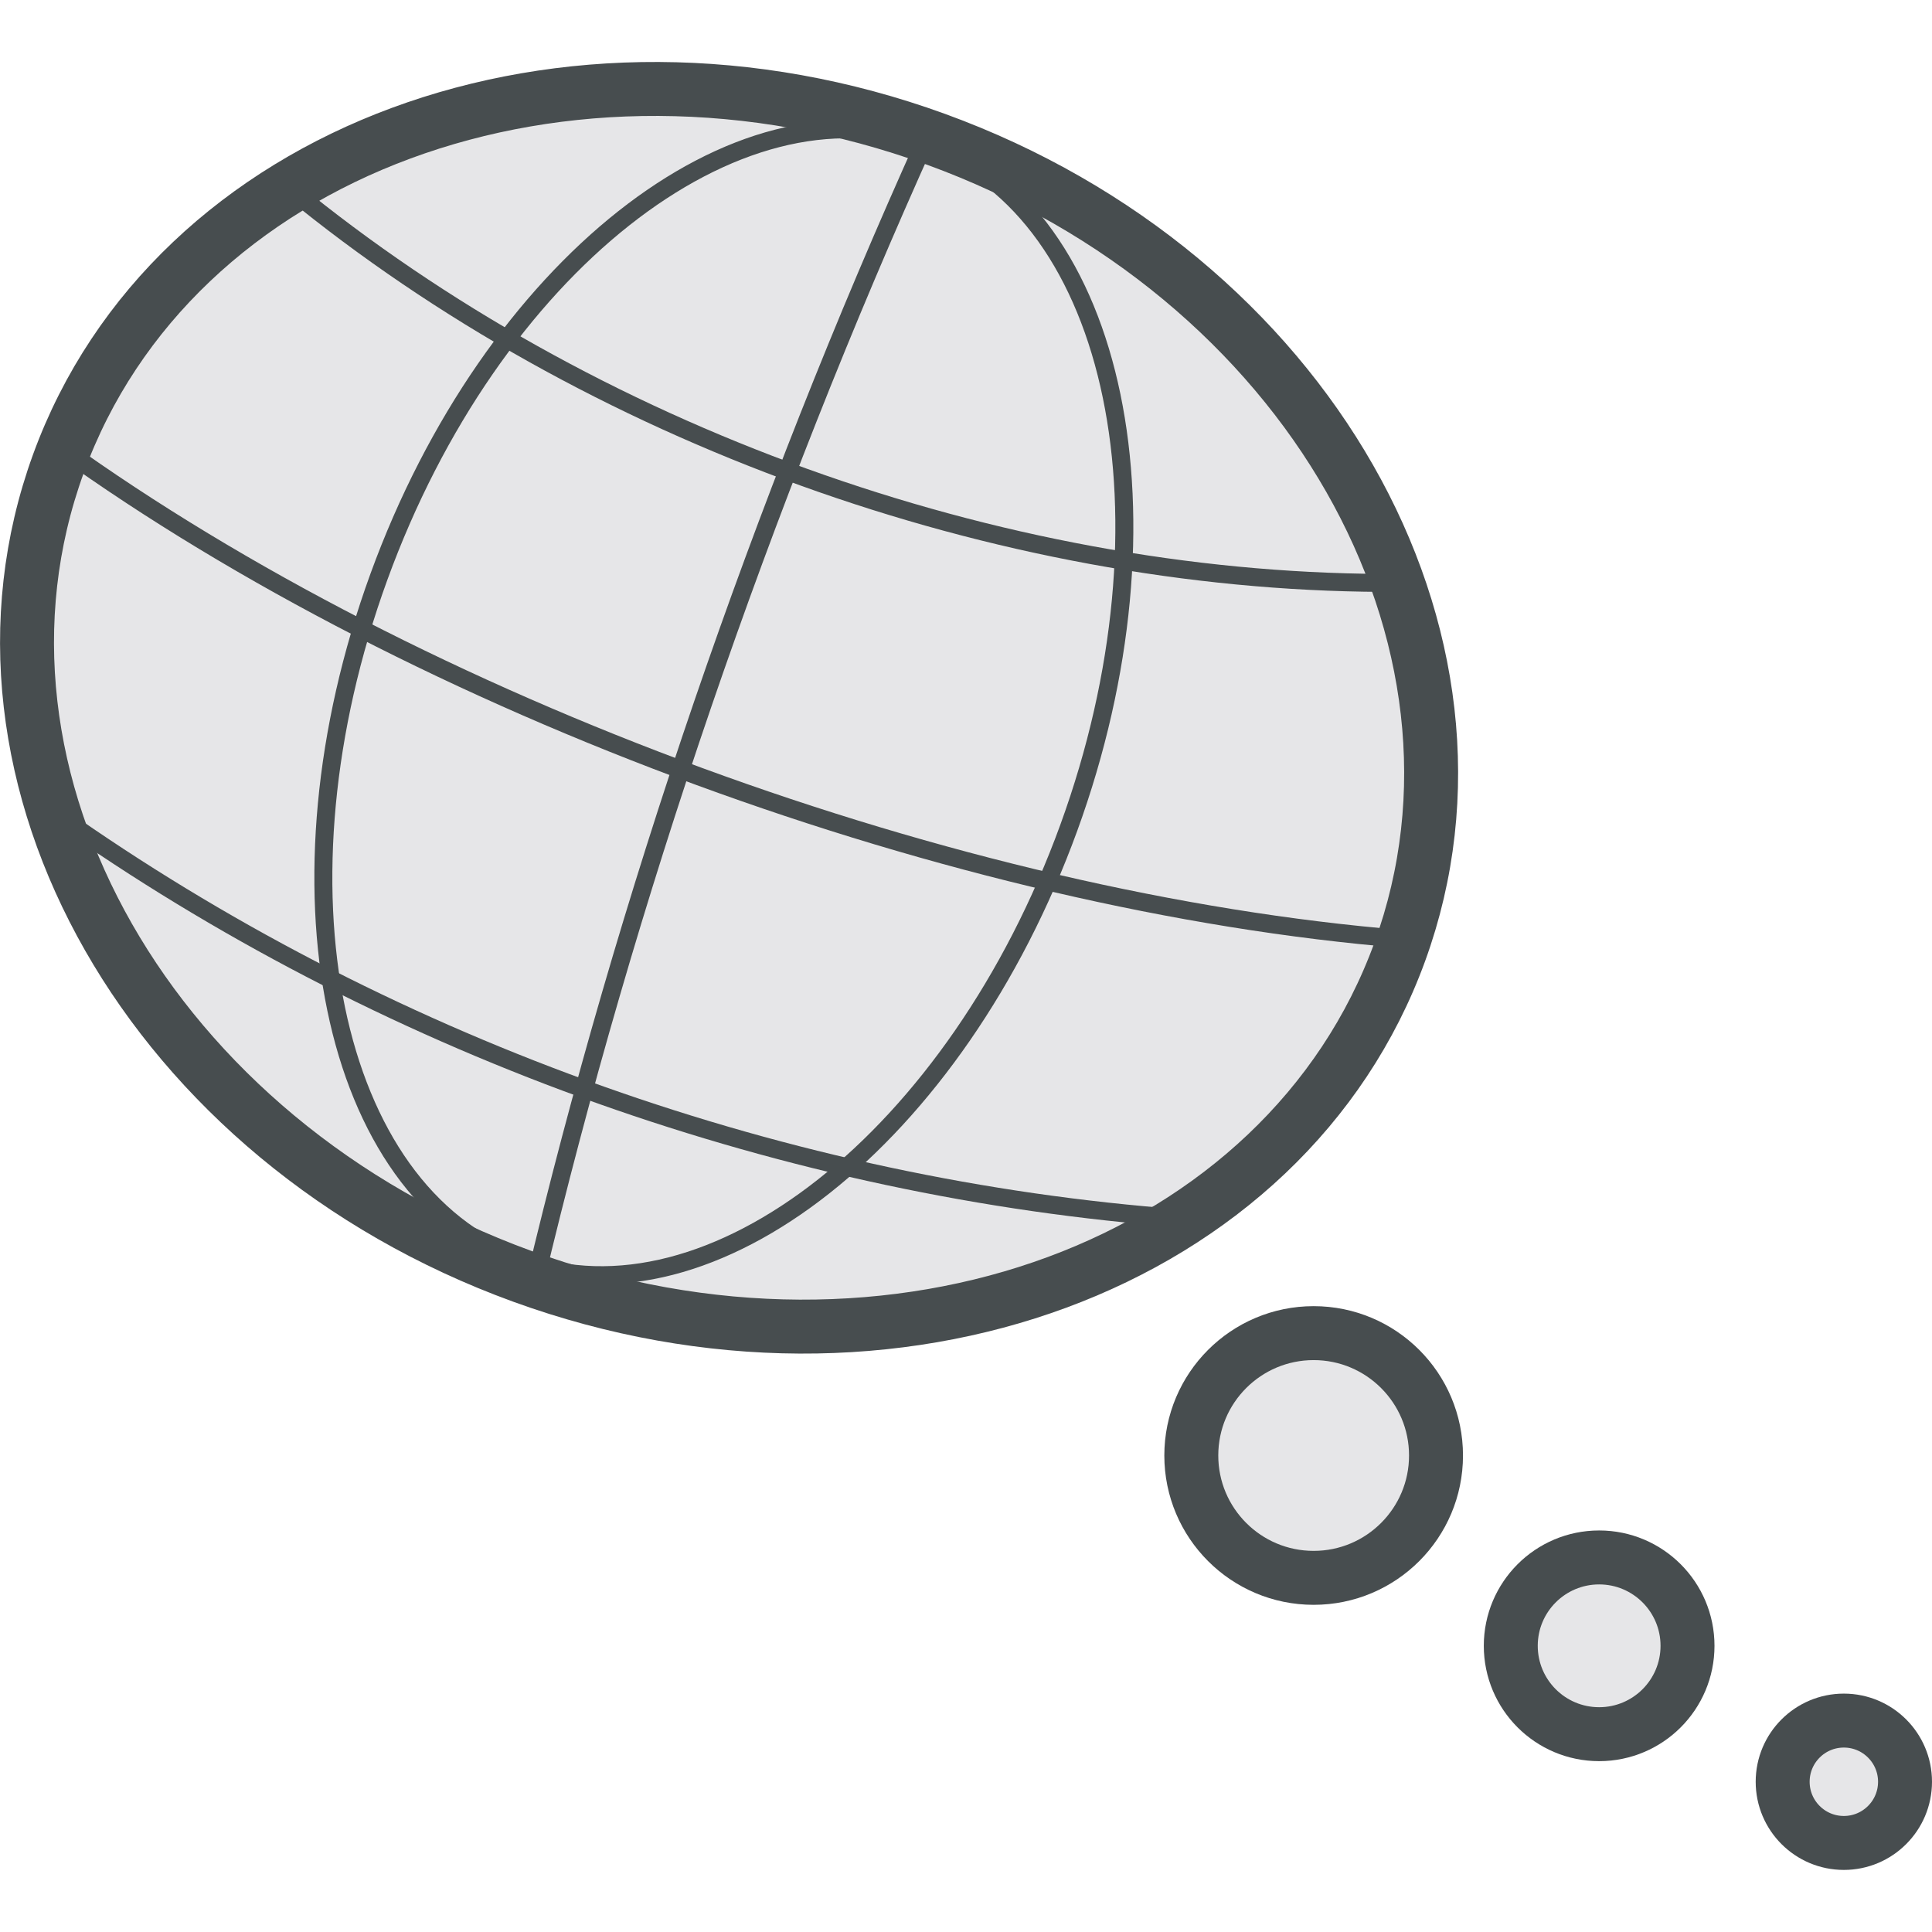
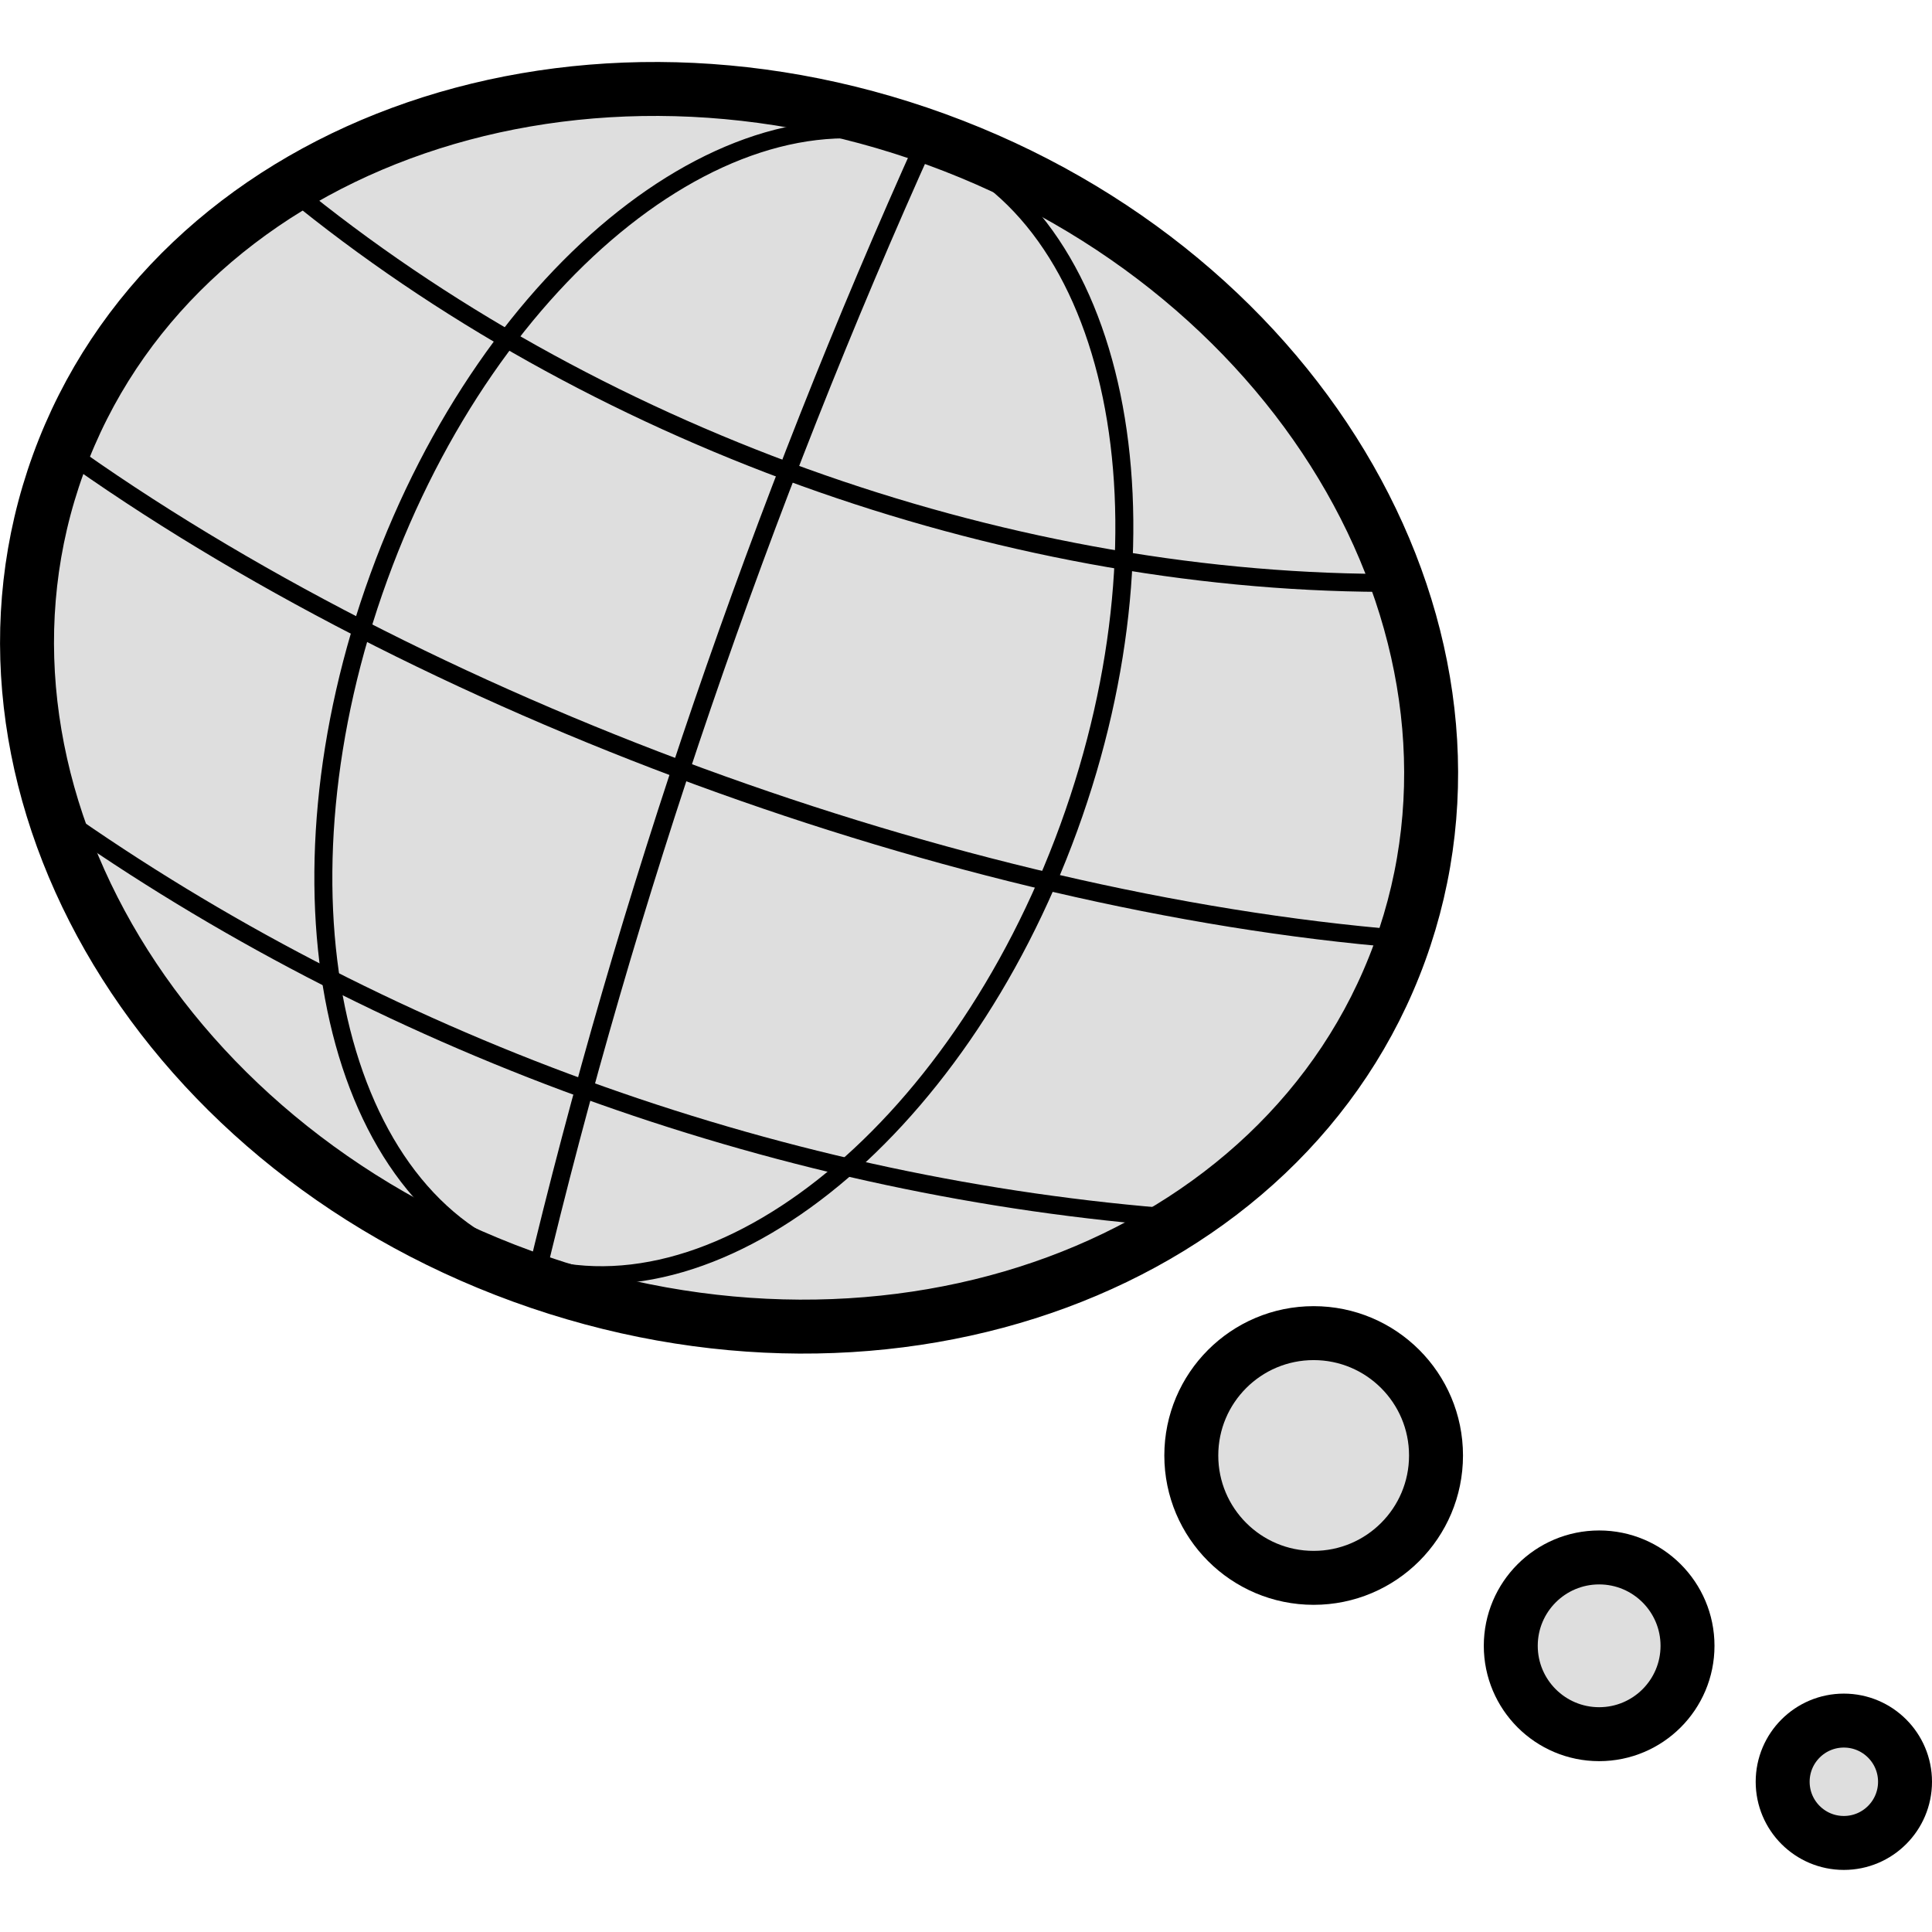
- <svg xmlns="http://www.w3.org/2000/svg" width="16" height="16" viewBox="0 0 107.432 100.528" filter="url(#grayscale)">
-   <defs>
-     <filter id="grayscale">
-       <feColorMatrix type="matrix" values="0.13 0.13 0.13 0 0                                            0.15 0.15 0.15 0 0                                            0.16 0.16 0.16 0 0                                            0 0 0 1 0" />
-     </filter>
-   </defs>
+ <svg xmlns="http://www.w3.org/2000/svg" width="16" height="16" viewBox="0 0 107.432 100.528">
  <g transform="translate(-41.59 -94.407)">
-     <ellipse cx="-121.748" cy="94.363" rx="39.688" ry="33.64" style="fill:#ae3134;fill-opacity:.133;stroke:#ae3134;stroke-width:3" transform="scale(-1 1) rotate(-20)" />
-     <ellipse cx="-121.37" cy="94.174" fill="none" rx="20.411" ry="33.073" style="fill:#000;fill-opacity:0;stroke:#ae3134;stroke-width:1" transform="scale(-1 1) rotate(-20)" />
-     <path fill="none" d="M-81.859 93.448a69.359 27.592 0 0 1-79.448.197M-89.001 75.617a69.359 46.869 0 0 1-64.497-.2M-89.687 112.996a95.628 71.626 0 0 1-65.347-.54" style="fill:#000;fill-opacity:0;stroke:#ae3134;stroke-width:1" transform="scale(-1 1) rotate(-20)" />
-     <path fill="none" d="M-121.243 60.781a47.814 132.103 0 0 1-1.285 67.373" style="fill:#000;fill-opacity:0;stroke:#ae3134;stroke-width:1" transform="scale(-1 1) rotate(-20)" />
-     <circle cx="-114.638" cy="171.89" r="6.804" style="fill:#ae3134;fill-opacity:.133;stroke:#ae3134;stroke-width:3" transform="scale(-1 1)" />
-     <circle cx="-130.513" cy="182.473" r="4.914" style="fill:#ae3134;fill-opacity:.133;stroke:#ae3134;stroke-width:3" transform="scale(-1 1)" />
-     <circle cx="-144.12" cy="190.033" r="3.402" style="fill:#ae3134;fill-opacity:.133;stroke:#ae3134;stroke-width:3" transform="scale(-1 1)" />
+     <ellipse cx="-121.748" cy="94.363" rx="39.688" ry="33.64" fill-opacity=".13" stroke="#000" stroke-width="3" transform="scale(-1 1) rotate(-20)" />
+     <ellipse cx="-121.37" cy="94.174" rx="20.411" ry="33.073" fill="none" stroke="#000" transform="scale(-1 1) rotate(-20)" />
+     <path d="M-81.859 93.448a69.359 27.592 0 0 1-79.448.197M-89.001 75.617a69.359 46.869 0 0 1-64.497-.2M-89.687 112.996a95.628 71.626 0 0 1-65.347-.54" fill="none" stroke="#000" transform="scale(-1 1) rotate(-20)" />
+     <path d="M-121.243 60.781a47.814 132.103 0 0 1-1.285 67.373" fill="none" stroke="#000" transform="scale(-1 1) rotate(-20)" />
+     <circle cx="-114.638" cy="171.89" r="6.804" fill-opacity=".13" stroke="#000" stroke-width="3" transform="scale(-1 1)" />
+     <circle cx="-130.513" cy="182.473" r="4.914" fill-opacity=".13" stroke="#000" stroke-width="3" transform="scale(-1 1)" />
+     <circle cx="-144.12" cy="190.033" r="3.402" fill-opacity=".13" stroke="#000" stroke-width="3" transform="scale(-1 1)" />
  </g>
</svg>
